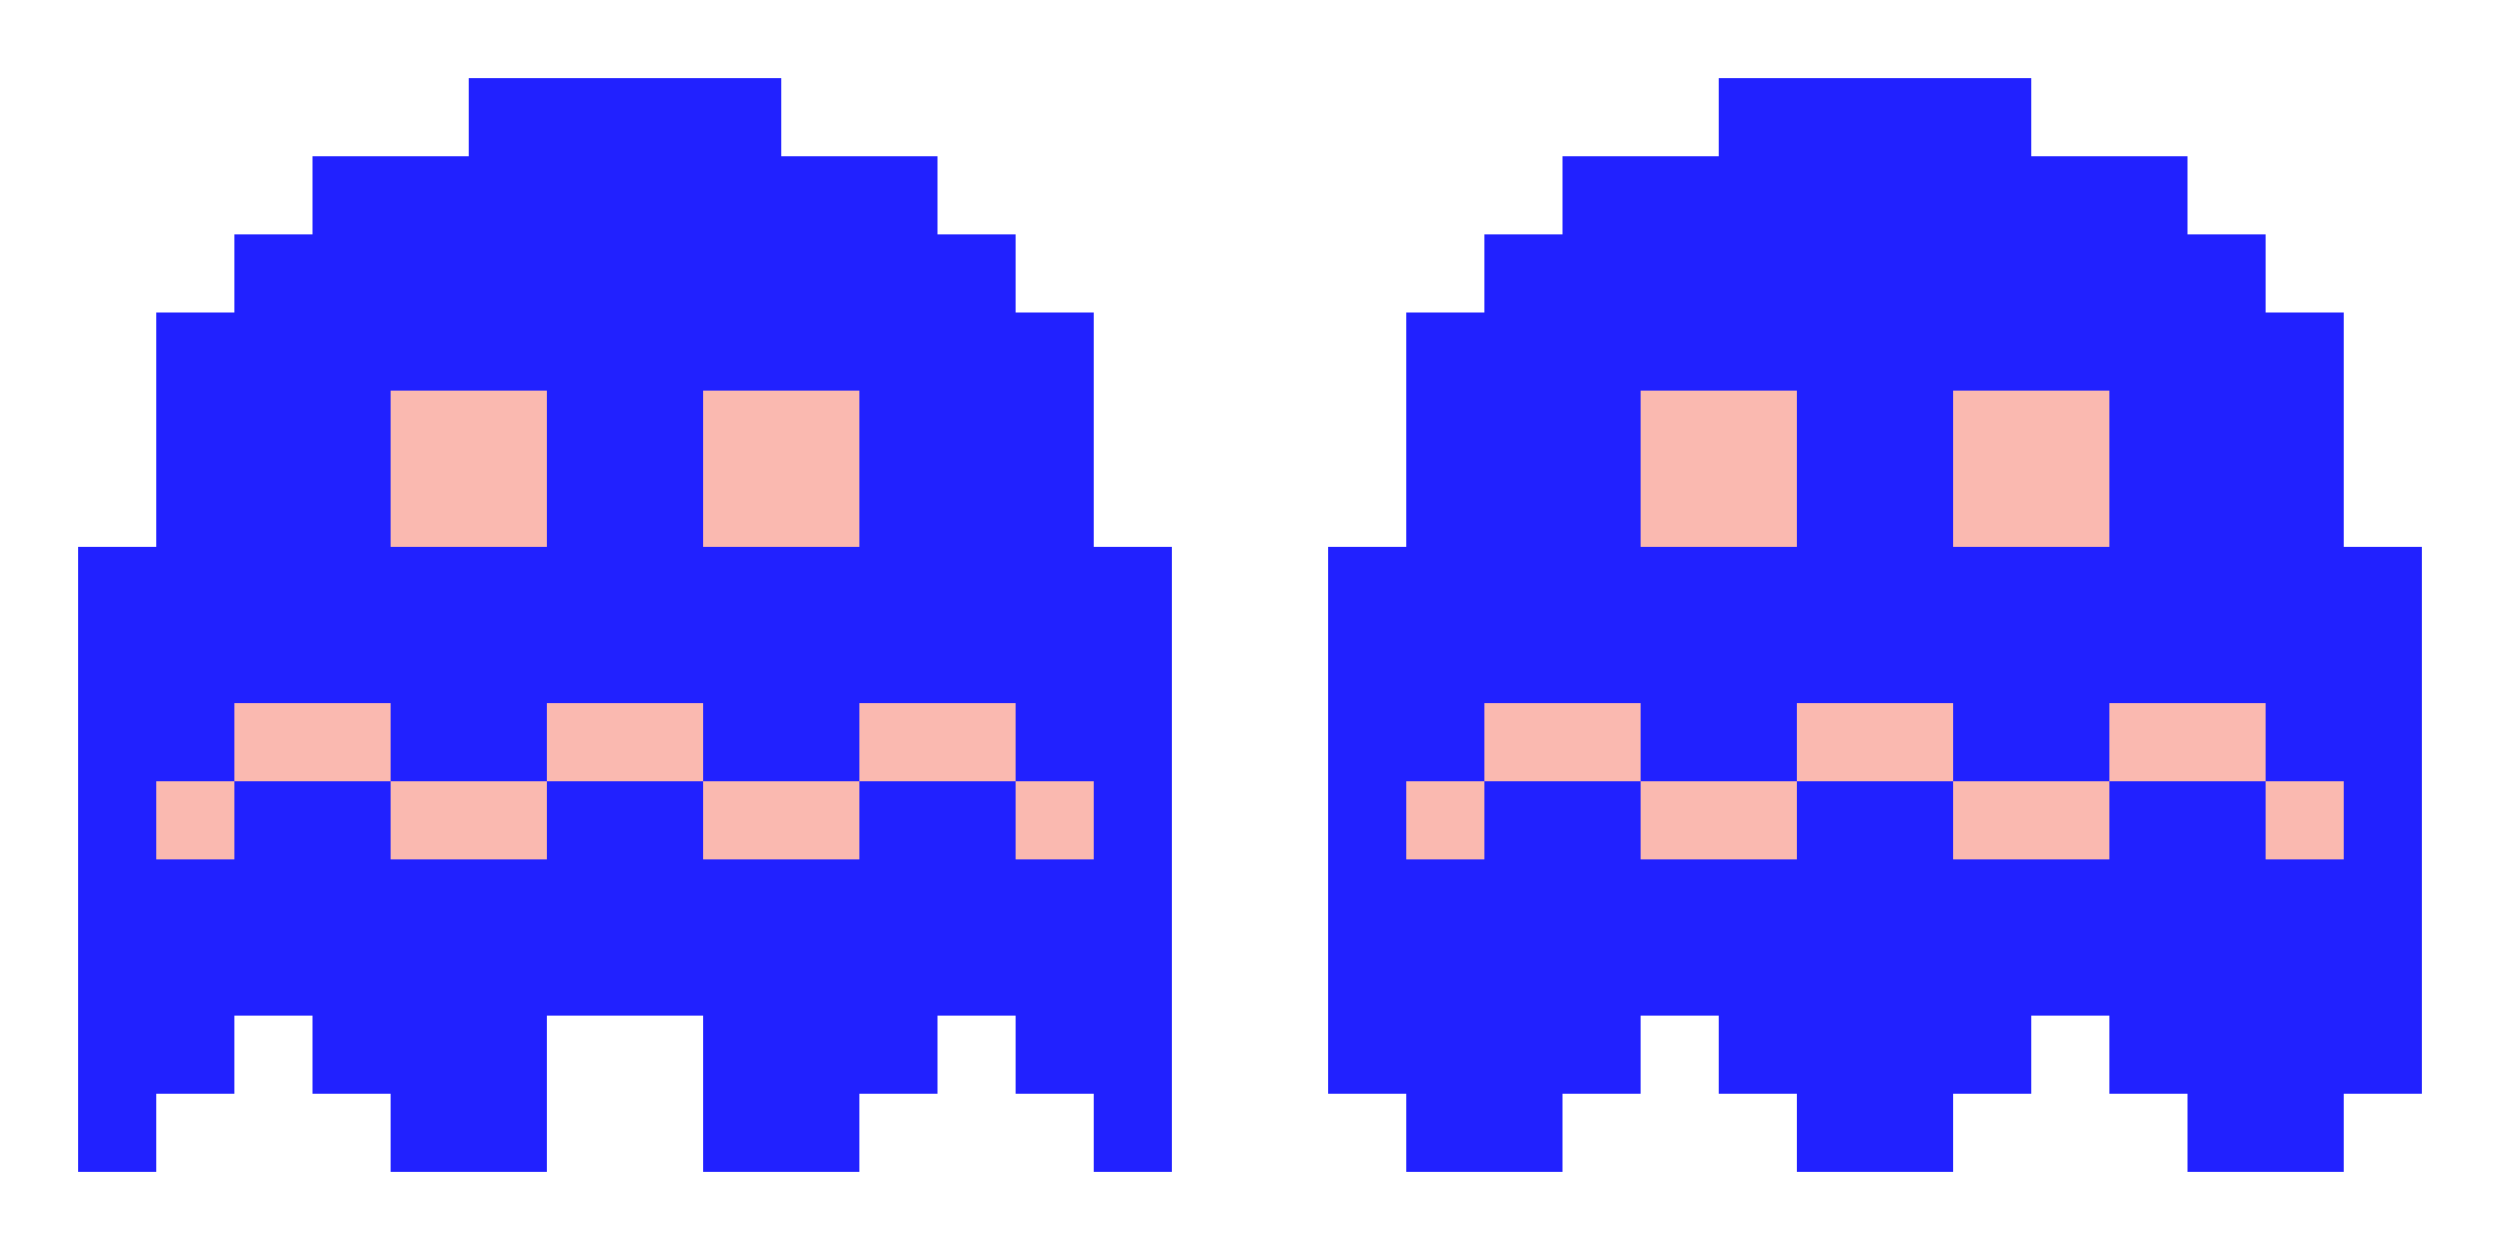
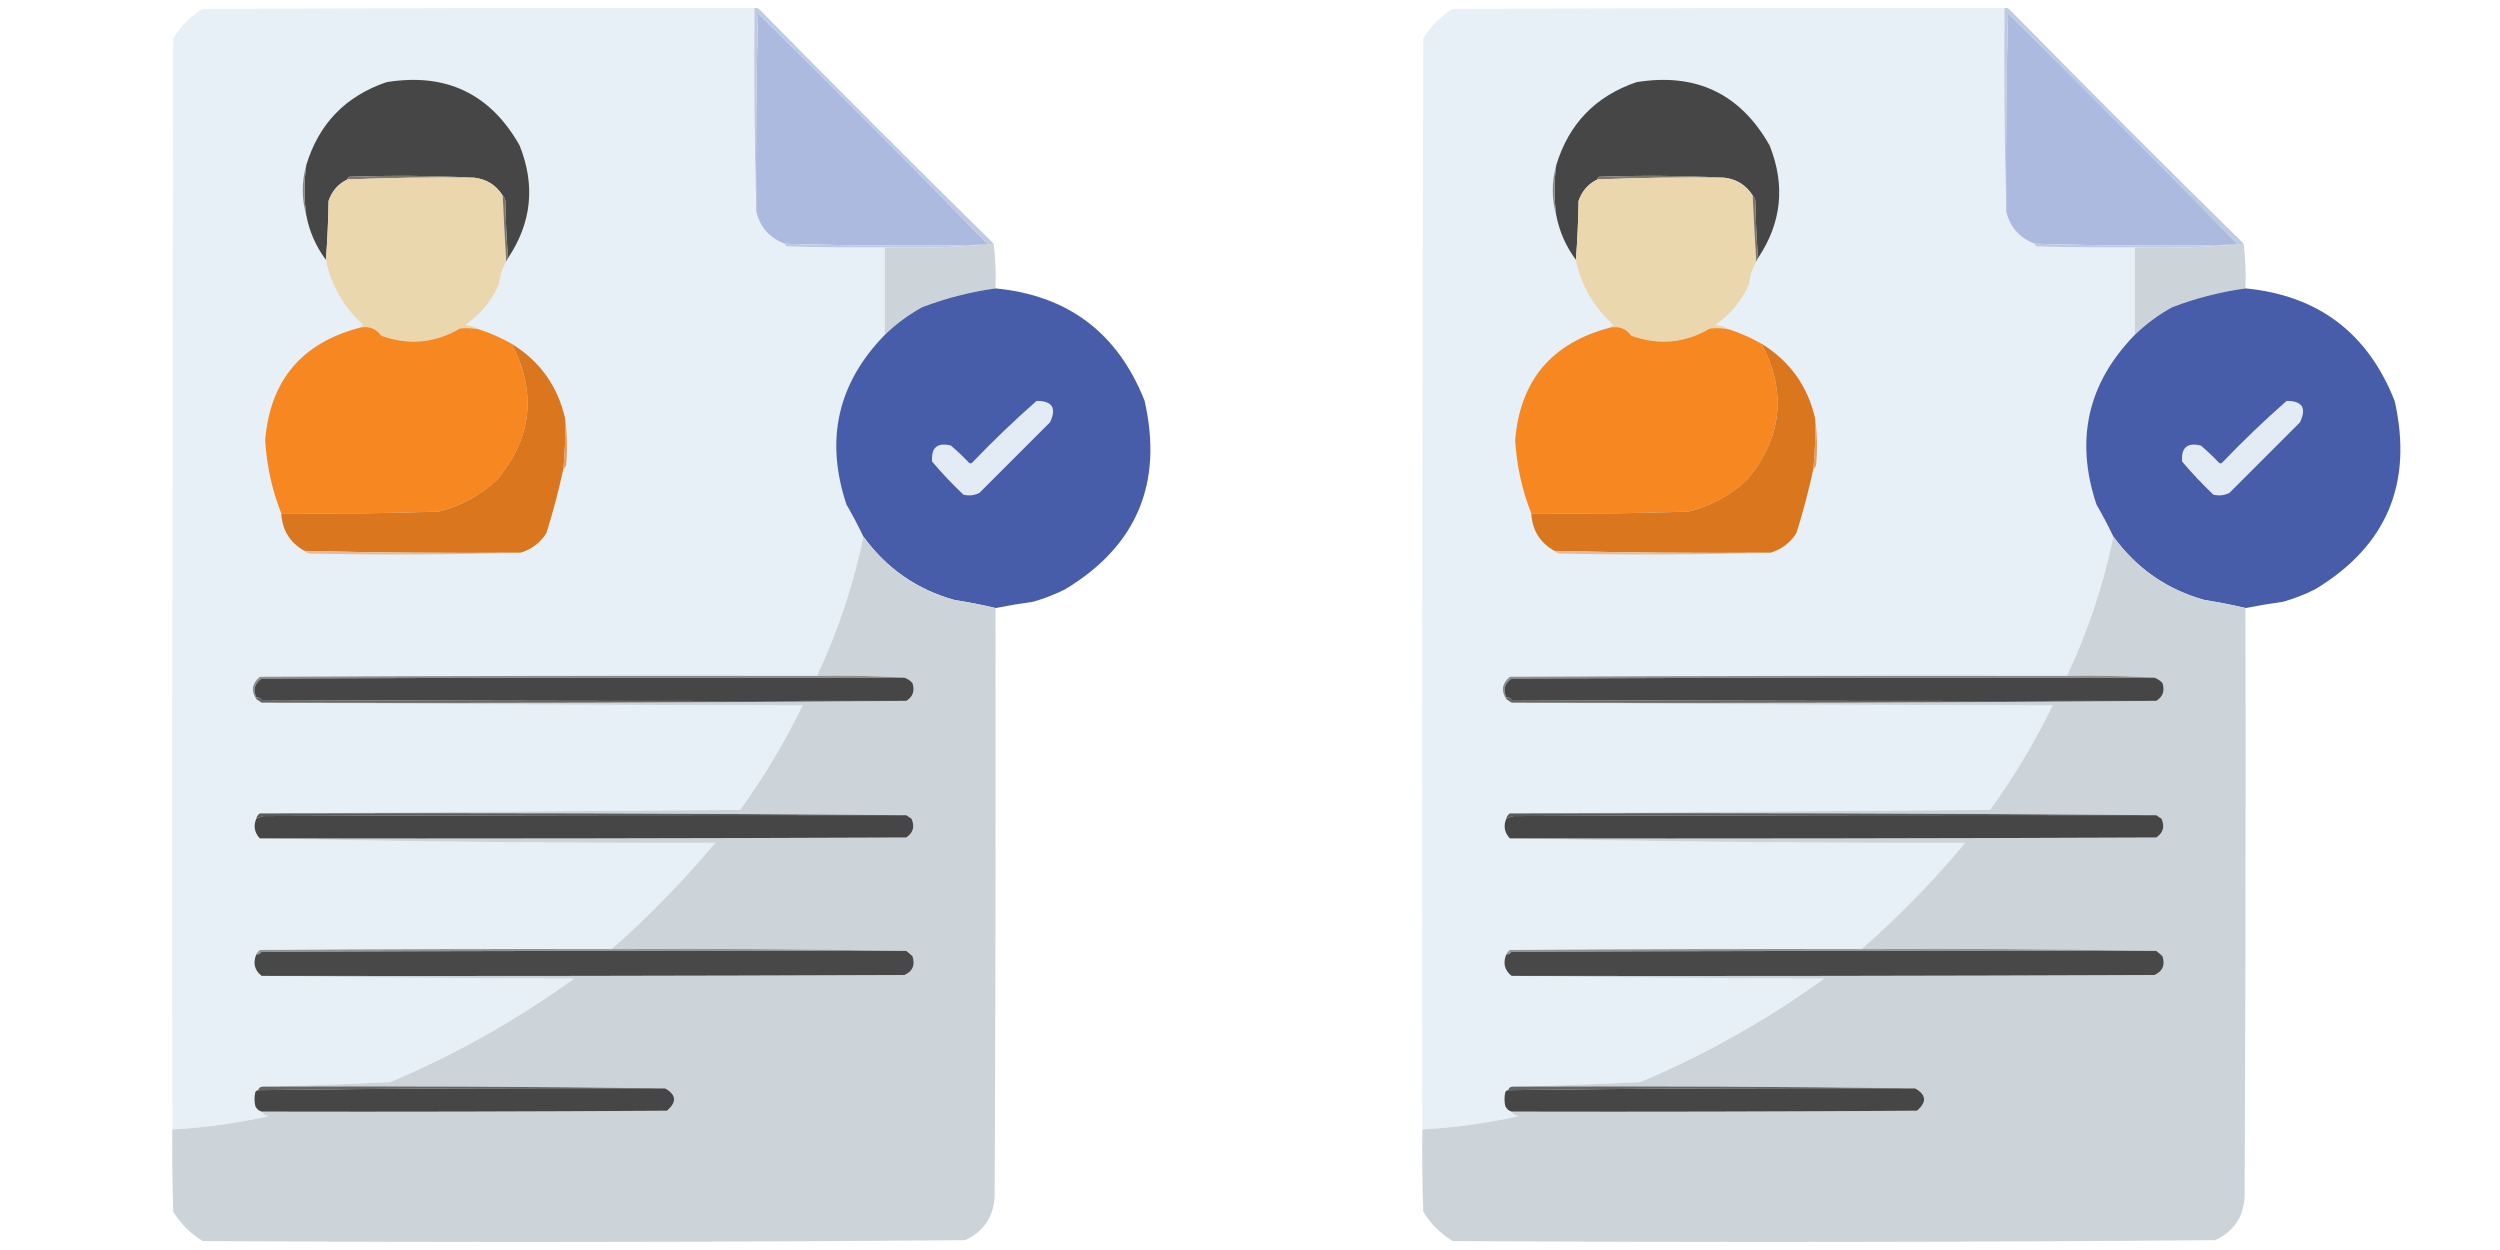
- <svg xmlns="http://www.w3.org/2000/svg" width="32" height="16" viewBox="0 0 32 16" fill="none">
-   <path d="M1 7V15H2V14H3V13H4V14H5V15H7V13H9V15H11V14H12V13H13V14H14V15H15V7H14V4H13V3H12V2H10V1H6V2H4V3H3V4H2V7H1Z" fill="#2121FF" />
-   <path d="M17 7V14H18V15H20V14H21V13H22V14H23V15H25V14H26V13H27V14H28V15H30V14H31V7H30V4H29V3H28V2H26V1H22V2H20V3H19V4H18V7H17Z" fill="#2121FF" />
-   <path d="M5 5V7H7V5H5Z" fill="#FAB9B0" />
-   <path d="M9 5V7H11V5H9Z" fill="#FAB9B0" />
-   <path d="M21 5V7H23V5H21Z" fill="#FAB9B0" />
-   <path d="M25 5V7H27V5H25Z" fill="#FAB9B0" />
-   <path d="M2 11V10H3V9H5V10H7V9H9V10H11V9H13V10H14V11H13V10H11V11H9V10H7V11H5V10H3V11H2Z" fill="#FAB9B0" />
-   <path d="M18 11V10H19V9H21V10H23V9H25V10H27V9H29V10H30V11H29V10H27V11H25V10H23V11H21V10H19V11H18Z" fill="#FAB9B0" />
+ <svg xmlns="http://www.w3.org/2000/svg" version="1.1" width="1400px" height="700px" style="shape-rendering:geometricPrecision; text-rendering:geometricPrecision; image-rendering:optimizeQuality; fill-rule:evenodd; clip-rule:evenodd">
+   <g>
+     <path style="opacity:0.999" fill="#e7f0f7" d="M 422.5,4.5 C 422.168,42.67 422.501,80.67 423.5,118.5C 425.634,127.303 430.967,133.303 439.5,136.5C 439.611,137.117 439.944,137.617 440.5,138C 458.83,138.5 477.164,138.667 495.5,138.5C 495.5,154.833 495.5,171.167 495.5,187.5C 469.09,214.551 461.923,246.217 474,282.5C 477.392,288.389 480.559,294.389 483.5,300.5C 477.902,327.573 469.236,353.573 457.5,378.5C 353.499,378.333 249.499,378.5 145.5,379C 141.101,382.72 140.434,386.887 143.5,391.5C 144.5,392.167 145.5,392.833 146.5,393.5C 247.333,394.333 348.333,394.833 449.5,395C 439.509,415.479 427.842,434.979 414.5,453.5C 324.668,454.167 235.001,454.833 145.5,455.5C 144.449,456.222 143.782,457.222 143.5,458.5C 141.8,462.546 142.466,466.213 145.5,469.5C 230.161,471.331 315.161,472.165 400.5,472C 382.669,493.331 363.335,513.164 342.5,531.5C 276.832,531.333 211.166,531.5 145.5,532C 144.619,532.708 143.953,533.542 143.5,534.5C 141.524,539.353 142.524,543.353 146.5,546.5C 204.665,547.333 262.999,547.833 321.5,548C 289.343,571.244 255.01,590.577 218.5,606C 194.704,607.115 171.038,607.949 147.5,608.5C 145.973,608.427 144.973,609.094 144.5,610.5C 143.883,610.611 143.383,610.944 143,611.5C 142.333,614.167 142.333,616.833 143,619.5C 143.759,621.063 144.926,622.063 146.5,622.5C 147.347,623.966 148.68,624.8 150.5,625C 132.712,628.995 114.712,631.495 96.5,632.5C 96.333,428.833 96.5,225.166 97,21.5C 101.139,14.694 106.639,9.194 113.5,5C 216.499,4.5 319.499,4.333 422.5,4.5 Z" />
+   </g>
+   <g>
+     <path style="opacity:0.999" fill="#e7f0f7" d="M 1122.5,4.5 C 1122.17,42.67 1122.5,80.67 1123.5,118.5C 1125.63,127.303 1130.97,133.303 1139.5,136.5C 1139.61,137.117 1139.94,137.617 1140.5,138C 1158.83,138.5 1177.16,138.667 1195.5,138.5C 1195.5,154.833 1195.5,171.167 1195.5,187.5C 1169.09,214.551 1161.92,246.217 1174,282.5C 1177.39,288.389 1180.56,294.389 1183.5,300.5C 1177.9,327.573 1169.24,353.573 1157.5,378.5C 1053.5,378.333 949.499,378.5 845.5,379C 841.101,382.72 840.434,386.887 843.5,391.5C 844.5,392.167 845.5,392.833 846.5,393.5C 947.333,394.333 1048.33,394.833 1149.5,395C 1139.51,415.479 1127.84,434.979 1114.5,453.5C 1024.67,454.167 935.001,454.833 845.5,455.5C 844.449,456.222 843.782,457.222 843.5,458.5C 841.8,462.546 842.466,466.213 845.5,469.5C 930.161,471.331 1015.16,472.165 1100.5,472C 1082.67,493.331 1063.34,513.164 1042.5,531.5C 976.832,531.333 911.166,531.5 845.5,532C 844.619,532.708 843.953,533.542 843.5,534.5C 841.524,539.353 842.524,543.353 846.5,546.5C 904.665,547.333 962.999,547.833 1021.5,548C 989.343,571.244 955.01,590.577 918.5,606C 894.704,607.115 871.038,607.949 847.5,608.5C 845.973,608.427 844.973,609.094 844.5,610.5C 843.883,610.611 843.383,610.944 843,611.5C 842.333,614.167 842.333,616.833 843,619.5C 843.759,621.063 844.926,622.063 846.5,622.5C 847.347,623.966 848.68,624.8 850.5,625C 832.712,628.995 814.712,631.495 796.5,632.5C 796.333,428.833 796.5,225.166 797,21.5C 801.139,14.694 806.639,9.194 813.5,5C 916.499,4.5 1019.5,4.333 1122.5,4.5 Z" />
+   </g>
+   <g>
+     <path style="opacity:1" fill="#acbadf" d="M 439.5,136.5 C 430.967,133.303 425.634,127.303 423.5,118.5C 423.167,81.494 423.5,44.494 424.5,7.5C 467.808,50.206 510.808,93.372 553.5,137C 515.459,137.821 477.459,137.654 439.5,136.5 Z" />
+   </g>
+   <g>
+     <path style="opacity:1" fill="#acbadf" d="M 1139.5,136.5 C 1130.97,133.303 1125.63,127.303 1123.5,118.5C 1123.17,81.494 1123.5,44.494 1124.5,7.5C 1167.81,50.206 1210.81,93.372 1253.5,137C 1215.46,137.821 1177.46,137.654 1139.5,136.5 Z" />
+   </g>
+   <g>
+     <path style="opacity:1" fill="#464646" d="M 284.5,144.5 C 283.67,134.008 283.17,123.341 283,112.5C 282.768,111.263 282.268,110.263 281.5,109.5C 277.821,103.654 272.488,100.32 265.5,99.5C 242.337,98.337 219.004,98.17 195.5,99C 194.944,99.383 194.611,99.883 194.5,100.5C 189.398,102.998 185.898,106.998 184,112.5C 183.83,123.674 183.33,134.674 182.5,145.5C 176.929,138.023 173.263,129.69 171.5,120.5C 170.218,111.169 170.218,101.836 171.5,92.5C 178.556,69.278 193.556,53.778 216.5,46C 249.761,40.621 274.595,52.455 291,81.5C 299.886,103.78 297.719,124.78 284.5,144.5 Z" />
+   </g>
+   <g>
+     <path style="opacity:1" fill="#464646" d="M 984.5,144.5 C 983.67,134.008 983.17,123.341 983,112.5C 982.768,111.263 982.268,110.263 981.5,109.5C 977.821,103.654 972.488,100.32 965.5,99.5C 942.337,98.337 919.004,98.17 895.5,99C 894.944,99.383 894.611,99.883 894.5,100.5C 889.398,102.998 885.898,106.998 884,112.5C 883.83,123.674 883.33,134.674 882.5,145.5C 876.929,138.023 873.263,129.69 871.5,120.5C 870.218,111.169 870.218,101.836 871.5,92.5C 878.556,69.278 893.556,53.778 916.5,46C 949.761,40.621 974.595,52.455 991,81.5C 999.886,103.78 997.719,124.78 984.5,144.5 Z" />
+   </g>
+   <g>
+     <path style="opacity:1" fill="#7e786a" d="M 265.5,99.5 C 241.788,99.187 218.122,99.52 194.5,100.5C 194.611,99.883 194.944,99.383 195.5,99C 219.004,98.17 242.337,98.337 265.5,99.5 Z" />
+   </g>
+   <g>
+     <path style="opacity:1" fill="#7e786a" d="M 965.5,99.5 C 941.788,99.187 918.122,99.52 894.5,100.5C 894.611,99.883 894.944,99.383 895.5,99C 919.004,98.17 942.337,98.337 965.5,99.5 Z" />
+   </g>
+   <g>
+     <path style="opacity:1" fill="#ead7ad" d="M 265.5,99.5 C 272.488,100.32 277.821,103.654 281.5,109.5C 282.087,121.982 282.754,134.316 283.5,146.5C 281.273,150.258 279.94,154.425 279.5,159C 275.366,168.469 269.032,176.136 260.5,182C 263.457,182.279 266.123,183.113 268.5,184.5C 264.854,183.717 261.188,183.55 257.5,184C 243.555,192.194 228.889,193.527 213.5,188C 210.582,183.946 206.582,182.446 201.5,183.5C 201.918,182.778 202.584,182.278 203.5,182C 192.42,171.986 185.42,159.82 182.5,145.5C 183.33,134.674 183.83,123.674 184,112.5C 185.898,106.998 189.398,102.998 194.5,100.5C 218.122,99.52 241.788,99.187 265.5,99.5 Z" />
+   </g>
+   <g>
+     <path style="opacity:1" fill="#ead7ad" d="M 965.5,99.5 C 972.488,100.32 977.821,103.654 981.5,109.5C 982.087,121.982 982.754,134.316 983.5,146.5C 981.273,150.258 979.94,154.425 979.5,159C 975.366,168.469 969.032,176.136 960.5,182C 963.457,182.279 966.123,183.113 968.5,184.5C 964.854,183.717 961.188,183.55 957.5,184C 943.555,192.194 928.889,193.527 913.5,188C 910.582,183.946 906.582,182.446 901.5,183.5C 901.918,182.778 902.584,182.278 903.5,182C 892.42,171.986 885.42,159.82 882.5,145.5C 883.33,134.674 883.83,123.674 884,112.5C 885.898,106.998 889.398,102.998 894.5,100.5C 918.122,99.52 941.788,99.187 965.5,99.5 Z" />
+   </g>
+   <g>
+     <path style="opacity:1" fill="#84888a" d="M 171.5,92.5 C 170.218,101.836 170.218,111.169 171.5,120.5C 168.877,111.171 168.877,101.838 171.5,92.5 Z" />
+   </g>
+   <g>
+     <path style="opacity:1" fill="#84888a" d="M 871.5,92.5 C 870.218,101.836 870.218,111.169 871.5,120.5C 868.877,111.171 868.877,101.838 871.5,92.5 Z" />
+   </g>
+   <g>
+     <path style="opacity:1" fill="#7b7466" d="M 281.5,109.5 C 282.268,110.263 282.768,111.263 283,112.5C 283.17,123.341 283.67,134.008 284.5,144.5C 284.167,145.167 283.833,145.833 283.5,146.5C 282.754,134.316 282.087,121.982 281.5,109.5 Z" />
+   </g>
+   <g>
+     <path style="opacity:1" fill="#7b7466" d="M 981.5,109.5 C 982.268,110.263 982.768,111.263 983,112.5C 983.17,123.341 983.67,134.008 984.5,144.5C 984.167,145.167 983.833,145.833 983.5,146.5C 982.754,134.316 982.087,121.982 981.5,109.5 Z" />
+   </g>
+   <g>
+     <path style="opacity:1" fill="#becae2" d="M 422.5,4.5 C 423.675,4.281 424.675,4.614 425.5,5.5C 468.881,49.548 512.548,93.215 556.5,136.5C 536.4,138.47 516.066,139.137 495.5,138.5C 477.164,138.667 458.83,138.5 440.5,138C 439.944,137.617 439.611,137.117 439.5,136.5C 477.459,137.654 515.459,137.821 553.5,137C 510.808,93.372 467.808,50.206 424.5,7.5C 423.5,44.494 423.167,81.494 423.5,118.5C 422.501,80.67 422.168,42.67 422.5,4.5 Z" />
+   </g>
+   <g>
+     <path style="opacity:1" fill="#becae2" d="M 1122.5,4.5 C 1123.68,4.281 1124.68,4.614 1125.5,5.5C 1168.88,49.548 1212.55,93.215 1256.5,136.5C 1236.4,138.47 1216.07,139.137 1195.5,138.5C 1177.16,138.667 1158.83,138.5 1140.5,138C 1139.94,137.617 1139.61,137.117 1139.5,136.5C 1177.46,137.654 1215.46,137.821 1253.5,137C 1210.81,93.372 1167.81,50.206 1124.5,7.5C 1123.5,44.494 1123.17,81.494 1123.5,118.5C 1122.5,80.67 1122.17,42.67 1122.5,4.5 Z" />
+   </g>
+   <g>
+     <path style="opacity:0.999" fill="#ccd4da" d="M 556.5,136.5 C 557.469,144.748 557.802,153.082 557.5,161.5C 543.589,163.403 529.922,166.903 516.5,172C 508.778,176.227 501.778,181.393 495.5,187.5C 495.5,171.167 495.5,154.833 495.5,138.5C 516.066,139.137 536.4,138.47 556.5,136.5 Z" />
+   </g>
+   <g>
+     <path style="opacity:0.999" fill="#ccd4da" d="M 1256.5,136.5 C 1257.47,144.748 1257.8,153.082 1257.5,161.5C 1243.59,163.403 1229.92,166.903 1216.5,172C 1208.78,176.227 1201.78,181.393 1195.5,187.5C 1195.5,171.167 1195.5,154.833 1195.5,138.5C 1216.07,139.137 1236.4,138.47 1256.5,136.5 Z" />
+   </g>
+   <g>
+     <path style="opacity:0.997" fill="#475da9" d="M 557.5,161.5 C 598.131,165.412 625.964,186.412 641,224.5C 651.418,270.638 636.585,305.804 596.5,330C 590.673,332.919 584.673,335.252 578.5,337C 571.331,337.993 564.331,339.159 557.5,340.5C 550.044,338.73 542.377,337.23 534.5,336C 513.444,330.127 496.444,318.294 483.5,300.5C 480.559,294.389 477.392,288.389 474,282.5C 461.923,246.217 469.09,214.551 495.5,187.5C 501.778,181.393 508.778,176.227 516.5,172C 529.922,166.903 543.589,163.403 557.5,161.5 Z" />
+   </g>
+   <g>
+     <path style="opacity:0.997" fill="#475da9" d="M 1257.5,161.5 C 1298.13,165.412 1325.96,186.412 1341,224.5C 1351.42,270.638 1336.58,305.804 1296.5,330C 1290.67,332.919 1284.67,335.252 1278.5,337C 1271.33,337.993 1264.33,339.159 1257.5,340.5C 1250.04,338.73 1242.38,337.23 1234.5,336C 1213.44,330.127 1196.44,318.294 1183.5,300.5C 1180.56,294.389 1177.39,288.389 1174,282.5C 1161.92,246.217 1169.09,214.551 1195.5,187.5C 1201.78,181.393 1208.78,176.227 1216.5,172C 1229.92,166.903 1243.59,163.403 1257.5,161.5 Z" />
+   </g>
+   <g>
+     <path style="opacity:1" fill="#f68721" d="M 201.5,183.5 C 206.582,182.446 210.582,183.946 213.5,188C 228.889,193.527 243.555,192.194 257.5,184C 261.188,183.55 264.854,183.717 268.5,184.5C 274.773,186.589 280.773,189.256 286.5,192.5C 300.678,219.642 298.011,244.975 278.5,268.5C 269.07,277.382 258.07,283.382 245.5,286.5C 216.174,287.5 186.841,287.833 157.5,287.5C 152.349,274.423 149.349,260.756 148.5,246.5C 151.276,213.052 168.942,192.052 201.5,183.5 Z" />
+   </g>
+   <g>
+     <path style="opacity:1" fill="#f68721" d="M 901.5,183.5 C 906.582,182.446 910.582,183.946 913.5,188C 928.889,193.527 943.555,192.194 957.5,184C 961.188,183.55 964.854,183.717 968.5,184.5C 974.773,186.589 980.773,189.256 986.5,192.5C 1000.68,219.642 998.011,244.975 978.5,268.5C 969.07,277.382 958.07,283.382 945.5,286.5C 916.174,287.5 886.841,287.833 857.5,287.5C 852.349,274.423 849.349,260.756 848.5,246.5C 851.276,213.052 868.942,192.052 901.5,183.5 Z" />
+   </g>
+   <g>
+     <path style="opacity:1" fill="#da771e" d="M 286.5,192.5 C 302.405,202.32 312.405,216.32 316.5,234.5C 316.721,243.866 316.387,253.199 315.5,262.5C 312.907,274.624 309.74,286.624 306,298.5C 302.525,303.984 297.692,307.651 291.5,309.5C 251.143,309.81 210.809,309.477 170.5,308.5C 162.376,303.932 158.043,296.932 157.5,287.5C 186.841,287.833 216.174,287.5 245.5,286.5C 258.07,283.382 269.07,277.382 278.5,268.5C 298.011,244.975 300.678,219.642 286.5,192.5 Z" />
+   </g>
+   <g>
+     <path style="opacity:1" fill="#da771e" d="M 986.5,192.5 C 1002.41,202.32 1012.41,216.32 1016.5,234.5C 1016.72,243.866 1016.39,253.199 1015.5,262.5C 1012.91,274.624 1009.74,286.624 1006,298.5C 1002.52,303.984 997.692,307.651 991.5,309.5C 951.143,309.81 910.809,309.477 870.5,308.5C 862.376,303.932 858.043,296.932 857.5,287.5C 886.841,287.833 916.174,287.5 945.5,286.5C 958.07,283.382 969.07,277.382 978.5,268.5C 998.011,244.975 1000.68,219.642 986.5,192.5 Z" />
+   </g>
+   <g>
+     <path style="opacity:1" fill="#e3ecf5" d="M 580.5,224.5 C 589.303,224.479 591.803,228.479 588,236.5C 574.833,249.667 561.667,262.833 548.5,276C 545.634,277.457 542.634,277.79 539.5,277C 533.301,271.136 527.468,264.969 522,258.5C 521.348,250.652 524.848,247.652 532.5,249.5C 535.985,252.484 539.318,255.651 542.5,259C 543.167,259.667 543.833,259.667 544.5,259C 556.116,246.879 568.116,235.379 580.5,224.5 Z" />
+   </g>
+   <g>
+     <path style="opacity:1" fill="#e3ecf5" d="M 1280.5,224.5 C 1289.3,224.479 1291.8,228.479 1288,236.5C 1274.83,249.667 1261.67,262.833 1248.5,276C 1245.63,277.457 1242.63,277.79 1239.5,277C 1233.3,271.136 1227.47,264.969 1222,258.5C 1221.35,250.652 1224.85,247.652 1232.5,249.5C 1235.98,252.484 1239.32,255.651 1242.5,259C 1243.17,259.667 1243.83,259.667 1244.5,259C 1256.12,246.879 1268.12,235.379 1280.5,224.5 Z" />
+   </g>
+   <g>
+     <path style="opacity:1" fill="#df9e63" d="M 316.5,234.5 C 317.657,242.99 317.824,251.657 317,260.5C 316.722,261.416 316.222,262.082 315.5,262.5C 316.387,253.199 316.721,243.866 316.5,234.5 Z" />
+   </g>
+   <g>
+     <path style="opacity:1" fill="#df9e63" d="M 1016.5,234.5 C 1017.66,242.99 1017.82,251.657 1017,260.5C 1016.72,261.416 1016.22,262.082 1015.5,262.5C 1016.39,253.199 1016.72,243.866 1016.5,234.5 Z" />
+   </g>
+   <g>
+     <path style="opacity:0.996" fill="#ccd4da" d="M 483.5,300.5 C 496.444,318.294 513.444,330.127 534.5,336C 542.377,337.23 550.044,338.73 557.5,340.5C 557.667,450.501 557.5,560.501 557,670.5C 556.217,681.729 550.717,689.729 540.5,694.5C 398.168,695.667 255.835,695.833 113.5,695C 106.639,690.806 101.139,685.306 97,678.5C 96.5,663.17 96.333,647.837 96.5,632.5C 114.712,631.495 132.712,628.995 150.5,625C 148.68,624.8 147.347,623.966 146.5,622.5C 222.167,622.667 297.834,622.5 373.5,622C 379.111,617.214 378.777,613.048 372.5,609.5C 297.669,608.501 222.669,608.167 147.5,608.5C 171.038,607.949 194.704,607.115 218.5,606C 255.01,590.577 289.343,571.244 321.5,548C 262.999,547.833 204.665,547.333 146.5,546.5C 266.5,546.667 386.5,546.5 506.5,546C 511.143,543.928 512.643,540.428 511,535.5C 509.855,534.364 508.688,533.364 507.5,532.5C 452.669,531.501 397.669,531.168 342.5,531.5C 363.335,513.164 382.669,493.331 400.5,472C 315.161,472.165 230.161,471.331 145.5,469.5C 266.167,469.667 386.834,469.5 507.5,469C 511.378,466.437 512.378,462.937 510.5,458.5C 509.482,457.807 508.482,457.141 507.5,456.5C 387.001,455.5 266.334,455.167 145.5,455.5C 235.001,454.833 324.668,454.167 414.5,453.5C 427.842,434.979 439.509,415.479 449.5,395C 348.333,394.833 247.333,394.333 146.5,393.5C 267.001,393.833 387.334,393.5 507.5,392.5C 511.252,390.206 512.419,386.872 511,382.5C 509.729,381.117 508.229,380.117 506.5,379.5C 490.342,378.504 474.009,378.17 457.5,378.5C 469.236,353.573 477.902,327.573 483.5,300.5 Z" />
+   </g>
+   <g>
+     <path style="opacity:0.996" fill="#ccd4da" d="M 1183.5,300.5 C 1196.44,318.294 1213.44,330.127 1234.5,336C 1242.38,337.23 1250.04,338.73 1257.5,340.5C 1257.67,450.501 1257.5,560.501 1257,670.5C 1256.22,681.729 1250.72,689.729 1240.5,694.5C 1098.17,695.667 955.835,695.833 813.5,695C 806.639,690.806 801.139,685.306 797,678.5C 796.5,663.17 796.333,647.837 796.5,632.5C 814.712,631.495 832.712,628.995 850.5,625C 848.68,624.8 847.347,623.966 846.5,622.5C 922.167,622.667 997.834,622.5 1073.5,622C 1079.11,617.214 1078.78,613.048 1072.5,609.5C 997.669,608.501 922.669,608.167 847.5,608.5C 871.038,607.949 894.704,607.115 918.5,606C 955.01,590.577 989.343,571.244 1021.5,548C 962.999,547.833 904.665,547.333 846.5,546.5C 966.5,546.667 1086.5,546.5 1206.5,546C 1211.14,543.928 1212.64,540.428 1211,535.5C 1209.85,534.364 1208.69,533.364 1207.5,532.5C 1152.67,531.501 1097.67,531.168 1042.5,531.5C 1063.34,513.164 1082.67,493.331 1100.5,472C 1015.16,472.165 930.161,471.331 845.5,469.5C 966.167,469.667 1086.83,469.5 1207.5,469C 1211.38,466.437 1212.38,462.937 1210.5,458.5C 1209.48,457.807 1208.48,457.141 1207.5,456.5C 1087,455.5 966.334,455.167 845.5,455.5C 935.001,454.833 1024.67,454.167 1114.5,453.5C 1127.84,434.979 1139.51,415.479 1149.5,395C 1048.33,394.833 947.333,394.333 846.5,393.5C 967.001,393.833 1087.33,393.5 1207.5,392.5C 1211.25,390.206 1212.42,386.872 1211,382.5C 1209.73,381.117 1208.23,380.117 1206.5,379.5C 1190.34,378.504 1174.01,378.17 1157.5,378.5C 1169.24,353.573 1177.9,327.573 1183.5,300.5 Z" />
+   </g>
+   <g>
+     <path style="opacity:1" fill="#e3bd9b" d="M 170.5,308.5 C 210.809,309.477 251.143,309.81 291.5,309.5C 252.335,310.665 213.002,310.831 173.5,310C 172.263,309.768 171.263,309.268 170.5,308.5 Z" />
+   </g>
+   <g>
+     <path style="opacity:1" fill="#e3bd9b" d="M 870.5,308.5 C 910.809,309.477 951.143,309.81 991.5,309.5C 952.335,310.665 913.002,310.831 873.5,310C 872.263,309.768 871.263,309.268 870.5,308.5 Z" />
+   </g>
+   <g>
+     <path style="opacity:1" fill="#898d90" d="M 457.5,378.5 C 474.009,378.17 490.342,378.504 506.5,379.5C 386.5,379.333 266.5,379.5 146.5,380C 142.581,382.689 141.581,386.189 143.5,390.5C 143.5,390.833 143.5,391.167 143.5,391.5C 140.434,386.887 141.101,382.72 145.5,379C 249.499,378.5 353.499,378.333 457.5,378.5 Z" />
+   </g>
+   <g>
+     <path style="opacity:1" fill="#898d90" d="M 1157.5,378.5 C 1174.01,378.17 1190.34,378.504 1206.5,379.5C 1086.5,379.333 966.5,379.5 846.5,380C 842.581,382.689 841.581,386.189 843.5,390.5C 843.5,390.833 843.5,391.167 843.5,391.5C 840.434,386.887 841.101,382.72 845.5,379C 949.499,378.5 1053.5,378.333 1157.5,378.5 Z" />
+   </g>
+   <g>
+     <path style="opacity:1" fill="#464646" d="M 506.5,379.5 C 508.229,380.117 509.729,381.117 511,382.5C 512.419,386.872 511.252,390.206 507.5,392.5C 387.166,392.667 266.833,392.5 146.5,392C 145.756,390.961 144.756,390.461 143.5,390.5C 141.581,386.189 142.581,382.689 146.5,380C 266.5,379.5 386.5,379.333 506.5,379.5 Z" />
+   </g>
+   <g>
+     <path style="opacity:1" fill="#464646" d="M 1206.5,379.5 C 1208.23,380.117 1209.73,381.117 1211,382.5C 1212.42,386.872 1211.25,390.206 1207.5,392.5C 1087.17,392.667 966.833,392.5 846.5,392C 845.756,390.961 844.756,390.461 843.5,390.5C 841.581,386.189 842.581,382.689 846.5,380C 966.5,379.5 1086.5,379.333 1206.5,379.5 Z" />
+   </g>
+   <g>
+     <path style="opacity:1" fill="#646668" d="M 143.5,391.5 C 143.5,391.167 143.5,390.833 143.5,390.5C 144.756,390.461 145.756,390.961 146.5,392C 266.833,392.5 387.166,392.667 507.5,392.5C 387.334,393.5 267.001,393.833 146.5,393.5C 145.5,392.833 144.5,392.167 143.5,391.5 Z" />
+   </g>
+   <g>
+     <path style="opacity:1" fill="#646668" d="M 843.5,391.5 C 843.5,391.167 843.5,390.833 843.5,390.5C 844.756,390.461 845.756,390.961 846.5,392C 966.833,392.5 1087.17,392.667 1207.5,392.5C 1087.33,393.5 967.001,393.833 846.5,393.5C 845.5,392.833 844.5,392.167 843.5,391.5 Z" />
+   </g>
+   <g>
+     <path style="opacity:1" fill="#595a5b" d="M 145.5,455.5 C 266.334,455.167 387.001,455.5 507.5,456.5C 387.5,456.333 267.5,456.5 147.5,457C 146.099,457.41 144.766,457.91 143.5,458.5C 143.782,457.222 144.449,456.222 145.5,455.5 Z" />
+   </g>
+   <g>
+     <path style="opacity:1" fill="#595a5b" d="M 845.5,455.5 C 966.334,455.167 1087,455.5 1207.5,456.5C 1087.5,456.333 967.5,456.5 847.5,457C 846.099,457.41 844.766,457.91 843.5,458.5C 843.782,457.222 844.449,456.222 845.5,455.5 Z" />
+   </g>
+   <g>
+     <path style="opacity:1" fill="#464646" d="M 507.5,456.5 C 508.482,457.141 509.482,457.807 510.5,458.5C 512.378,462.937 511.378,466.437 507.5,469C 386.834,469.5 266.167,469.667 145.5,469.5C 142.466,466.213 141.8,462.546 143.5,458.5C 144.766,457.91 146.099,457.41 147.5,457C 267.5,456.5 387.5,456.333 507.5,456.5 Z" />
+   </g>
+   <g>
+     <path style="opacity:1" fill="#464646" d="M 1207.5,456.5 C 1208.48,457.141 1209.48,457.807 1210.5,458.5C 1212.38,462.937 1211.38,466.437 1207.5,469C 1086.83,469.5 966.167,469.667 845.5,469.5C 842.466,466.213 841.8,462.546 843.5,458.5C 844.766,457.91 846.099,457.41 847.5,457C 967.5,456.5 1087.5,456.333 1207.5,456.5 Z" />
+   </g>
+   <g>
+     <path style="opacity:1" fill="#909497" d="M 342.5,531.5 C 397.669,531.168 452.669,531.501 507.5,532.5C 387.166,532.333 266.833,532.5 146.5,533C 145.756,534.039 144.756,534.539 143.5,534.5C 143.953,533.542 144.619,532.708 145.5,532C 211.166,531.5 276.832,531.333 342.5,531.5 Z" />
+   </g>
+   <g>
+     <path style="opacity:1" fill="#909497" d="M 1042.5,531.5 C 1097.67,531.168 1152.67,531.501 1207.5,532.5C 1087.17,532.333 966.833,532.5 846.5,533C 845.756,534.039 844.756,534.539 843.5,534.5C 843.953,533.542 844.619,532.708 845.5,532C 911.166,531.5 976.832,531.333 1042.5,531.5 Z" />
+   </g>
+   <g>
+     <path style="opacity:1" fill="#484849" d="M 507.5,532.5 C 508.688,533.364 509.855,534.364 511,535.5C 512.643,540.428 511.143,543.928 506.5,546C 386.5,546.5 266.5,546.667 146.5,546.5C 142.524,543.353 141.524,539.353 143.5,534.5C 144.756,534.539 145.756,534.039 146.5,533C 266.833,532.5 387.166,532.333 507.5,532.5 Z" />
+   </g>
+   <g>
+     <path style="opacity:1" fill="#484849" d="M 1207.5,532.5 C 1208.69,533.364 1209.85,534.364 1211,535.5C 1212.64,540.428 1211.14,543.928 1206.5,546C 1086.5,546.5 966.5,546.667 846.5,546.5C 842.524,543.353 841.524,539.353 843.5,534.5C 844.756,534.539 845.756,534.039 846.5,533C 966.833,532.5 1087.17,532.333 1207.5,532.5 Z" />
+   </g>
+   <g>
+     <path style="opacity:1" fill="#626465" d="M 147.5,608.5 C 222.669,608.167 297.669,608.501 372.5,609.5C 296.459,609.173 220.459,609.506 144.5,610.5C 144.973,609.094 145.973,608.427 147.5,608.5 Z" />
+   </g>
+   <g>
+     <path style="opacity:1" fill="#626465" d="M 847.5,608.5 C 922.669,608.167 997.669,608.501 1072.5,609.5C 996.459,609.173 920.459,609.506 844.5,610.5C 844.973,609.094 845.973,608.427 847.5,608.5 Z" />
+   </g>
+   <g>
+     <path style="opacity:1" fill="#464646" d="M 372.5,609.5 C 378.777,613.048 379.111,617.214 373.5,622C 297.834,622.5 222.167,622.667 146.5,622.5C 144.926,622.063 143.759,621.063 143,619.5C 142.333,616.833 142.333,614.167 143,611.5C 143.383,610.944 143.883,610.611 144.5,610.5C 220.459,609.506 296.459,609.173 372.5,609.5 Z" />
+   </g>
+   <g>
+     <path style="opacity:1" fill="#464646" d="M 1072.5,609.5 C 1078.78,613.048 1079.11,617.214 1073.5,622C 997.834,622.5 922.167,622.667 846.5,622.5C 844.926,622.063 843.759,621.063 843,619.5C 842.333,616.833 842.333,614.167 843,611.5C 843.383,610.944 843.883,610.611 844.5,610.5C 920.459,609.506 996.459,609.173 1072.5,609.5 Z" />
+   </g>
</svg>
